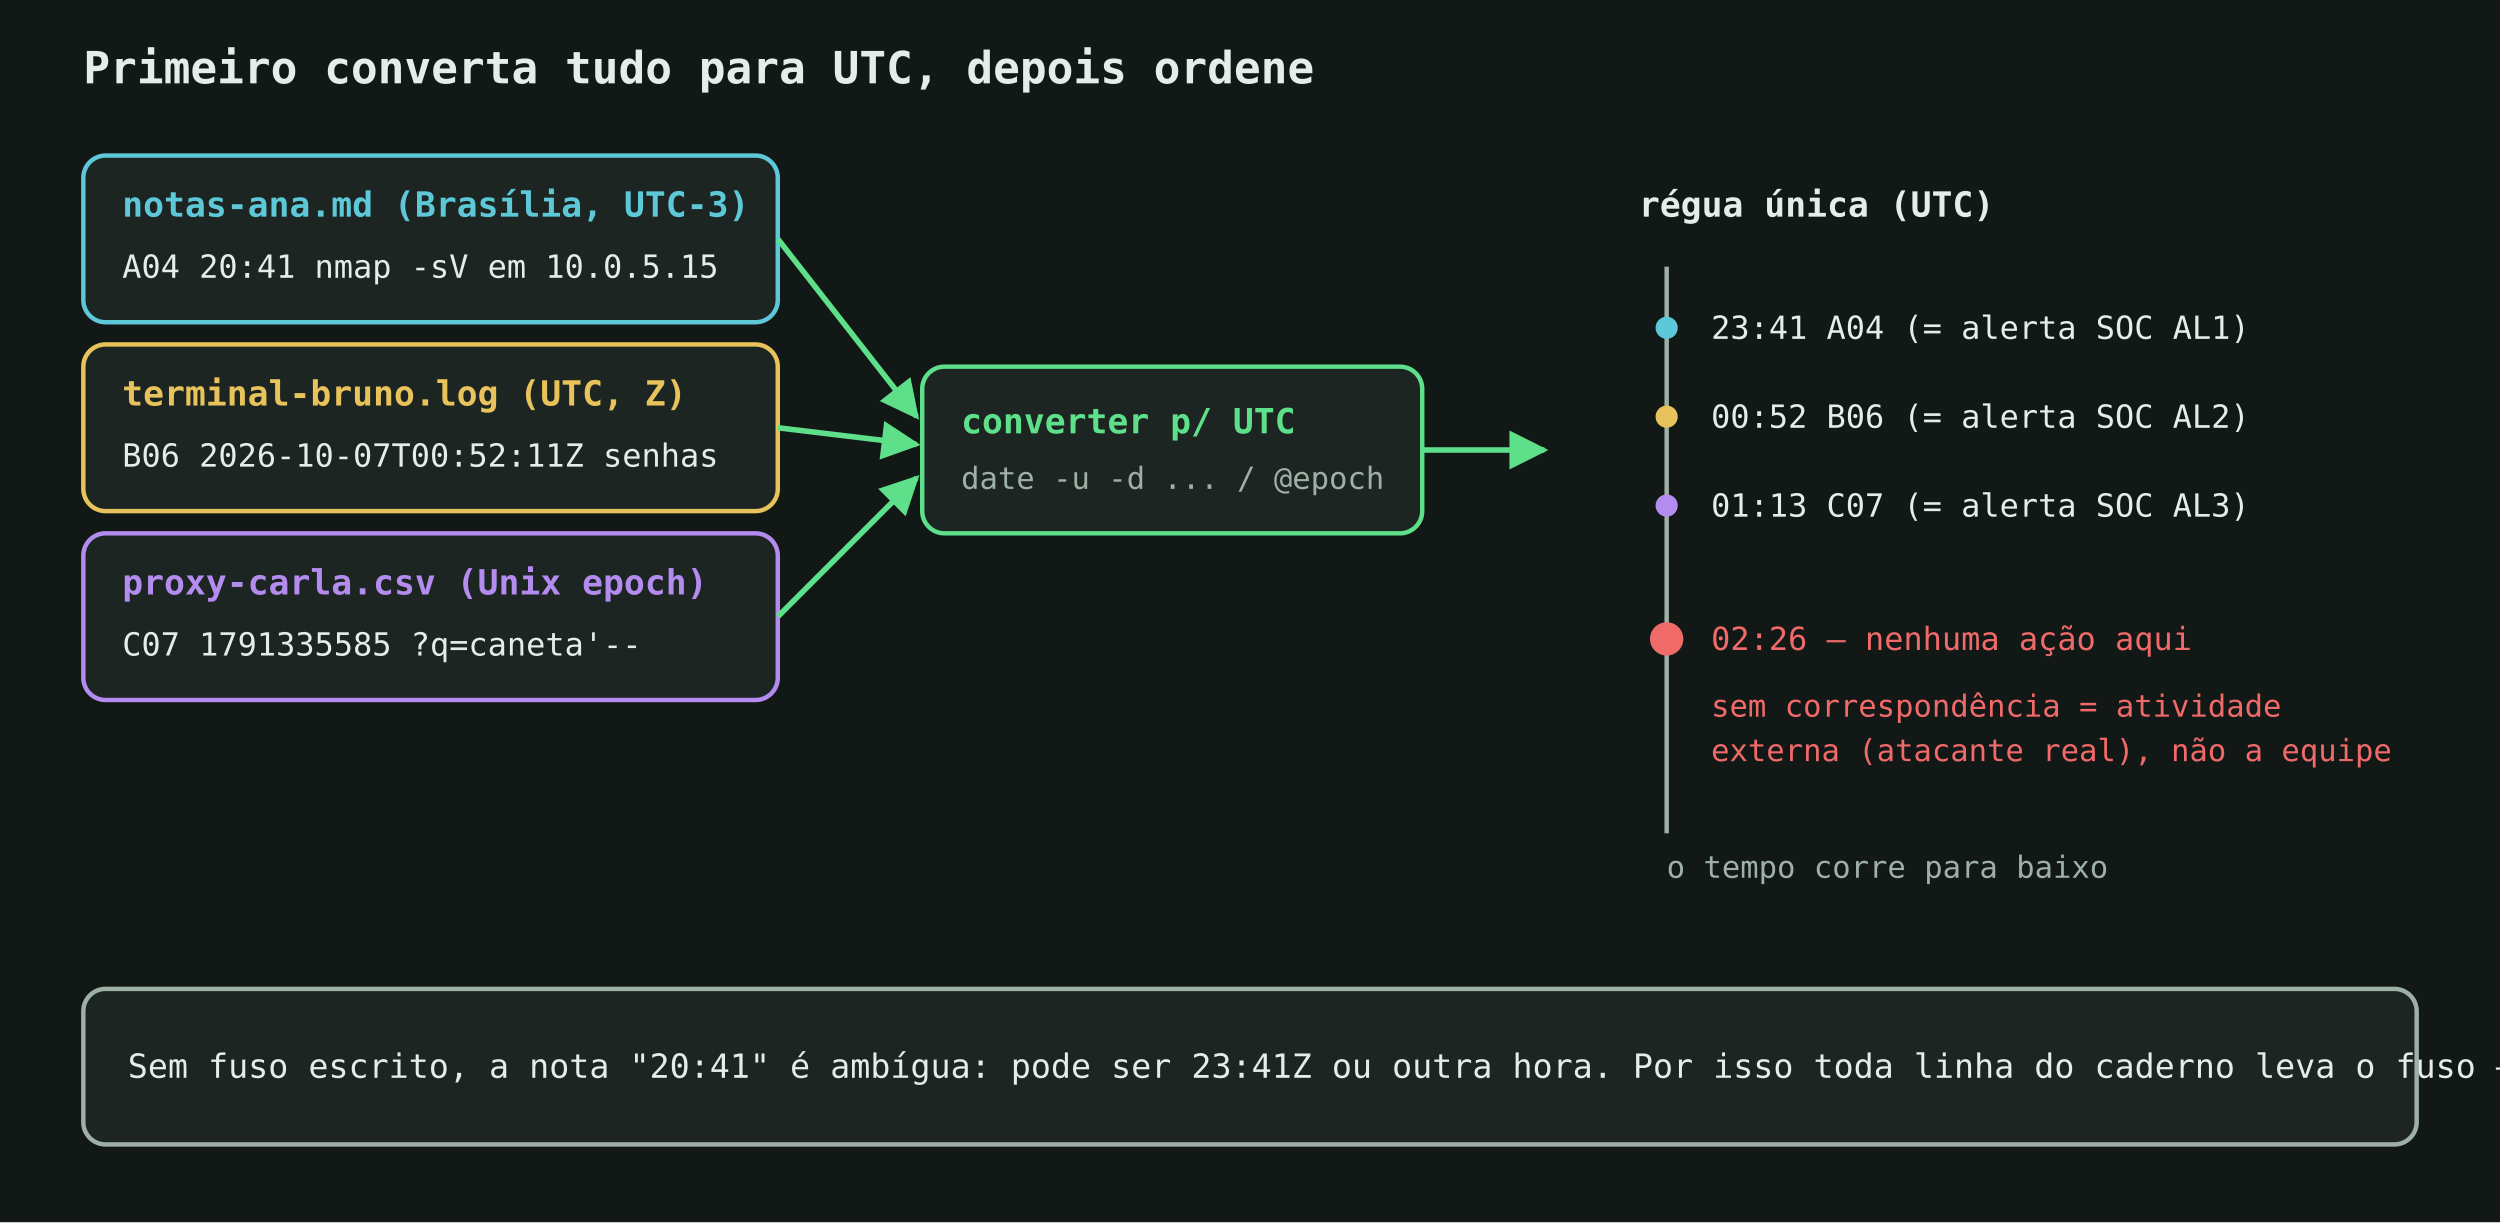
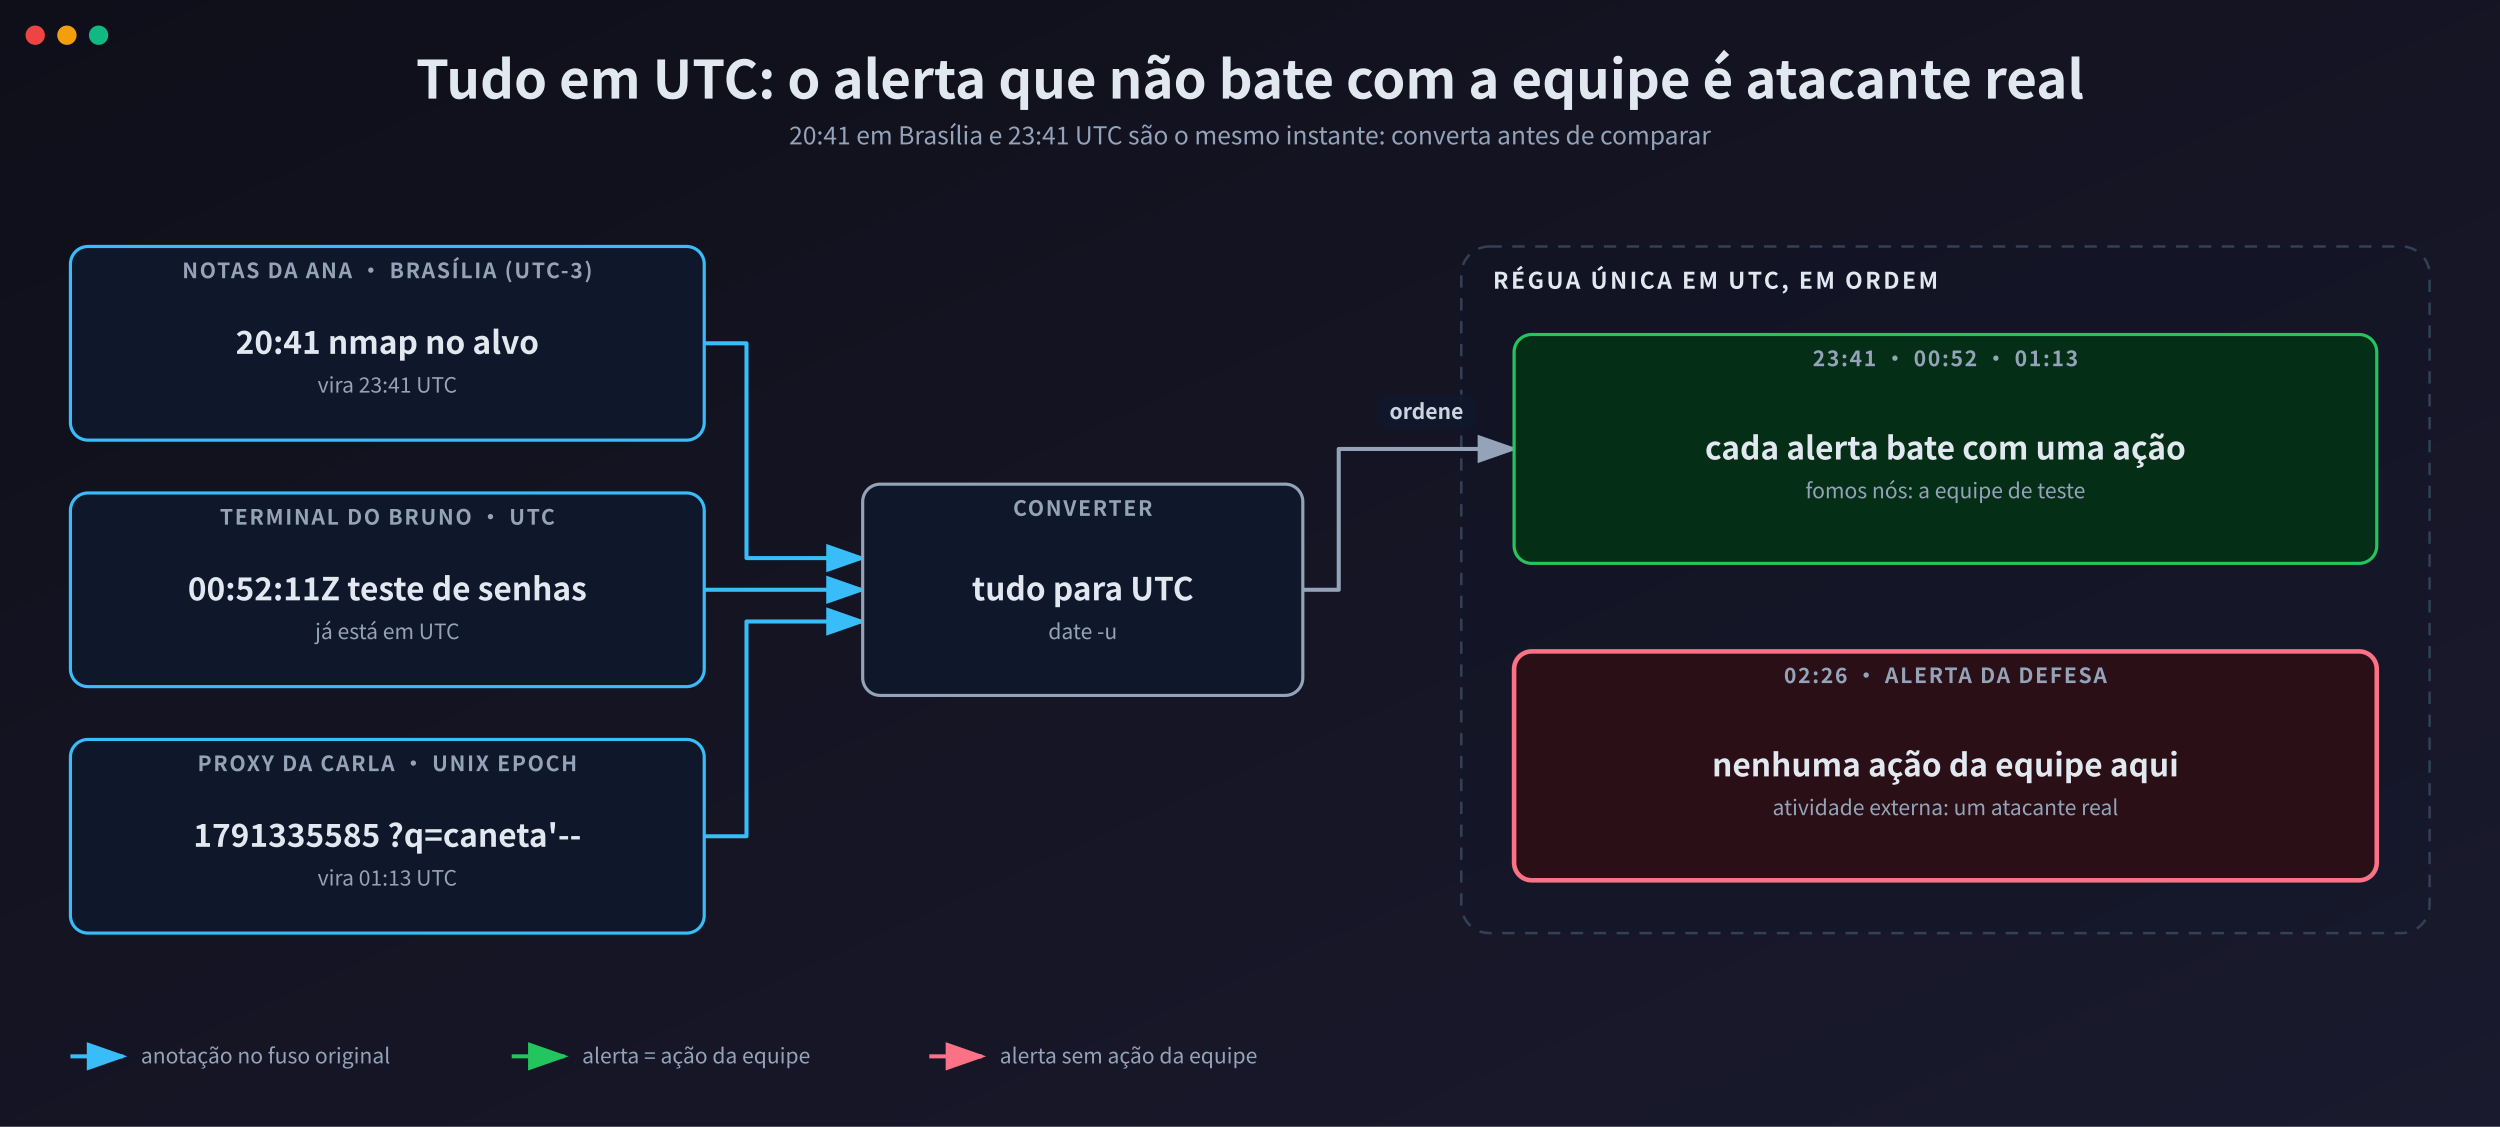
- <svg xmlns="http://www.w3.org/2000/svg" viewBox="0 0 900 440" role="img" aria-labelledby="t d">
-   <style>
-     text { font-family: ui-monospace, "DejaVu Sans Mono", Menlo, Consolas, monospace; fill: #e6ede8; white-space: pre; }
-     .t { font-size: 16px; font-weight: 700; }
-     .m { font-size: 12.5px; font-weight: 700; }
-     .s { font-size: 11px; fill: #9fb0a6; }
-     .c { font-size: 11.5px; }
-     .box { fill: #1c2521; stroke-width: 1.6; }
-   </style>
+ <svg xmlns="http://www.w3.org/2000/svg" viewBox="0 0 1420 640" width="1420" height="640" data-generator="fireworks-tech-graph" data-schema-version="1" data-text-metrics="heuristic-v1" data-style-id="2" data-visual-theme="Dark Terminal" data-diagram-type="architecture" data-motion-scene="" data-semantic-profile="generic" data-semantic-valid="true" data-quality-profile="standard" data-max-bends-per-edge="12" data-max-total-bends="100" data-max-route-stretch="5.0" data-max-bridged-crossings="8" data-min-node-gap="0.0" data-min-container-gutter="0.0" data-min-label-clearance="2.0" data-min-segment-length="0.0">
  <defs>
-     <marker id="g" viewBox="0 0 10 10" refX="9" refY="5" markerWidth="7" markerHeight="7" orient="auto">
-       <path d="M0 0 L10 5 L0 10 z" fill="#5ee08a" />
+     <marker id="arrowA" markerWidth="10" markerHeight="7" refX="9" refY="3.5" orient="auto">
+       <polygon points="0 0, 10 3.5, 0 7" fill="#a855f7" />
    </marker>
+     <marker id="arrowB" markerWidth="10" markerHeight="7" refX="9" refY="3.5" orient="auto">
+       <polygon points="0 0, 10 3.5, 0 7" fill="#22c55e" />
+     </marker>
+     <marker id="arrowC" markerWidth="10" markerHeight="7" refX="9" refY="3.5" orient="auto">
+       <polygon points="0 0, 10 3.5, 0 7" fill="#38bdf8" />
+     </marker>
+     <marker id="arrowE" markerWidth="10" markerHeight="7" refX="9" refY="3.5" orient="auto">
+       <polygon points="0 0, 10 3.5, 0 7" fill="#fb7185" />
+     </marker>
+     <marker id="arrowF" markerWidth="10" markerHeight="7" refX="9" refY="3.5" orient="auto">
+       <polygon points="0 0, 10 3.5, 0 7" fill="#f59e0b" />
+     </marker>
+     <marker id="arrowG" markerWidth="10" markerHeight="7" refX="9" refY="3.5" orient="auto">
+       <polygon points="0 0, 10 3.5, 0 7" fill="#f97316" />
+     </marker>
+     <marker id="arrowH" markerWidth="10" markerHeight="7" refX="9" refY="3.5" orient="auto">
+       <polygon points="0 0, 10 3.5, 0 7" fill="#94a3b8" />
+     </marker>
+     <linearGradient id="terminalGradient" x1="0%" y1="0%" x2="100%" y2="100%">
+       <stop offset="0%" stop-color="#0f0f1a" />
+       <stop offset="100%" stop-color="#1a1a2e" />
+     </linearGradient>
+     <filter id="glowBlue" x="-30%" y="-30%" width="160%" height="160%">
+       <feDropShadow dx="0" dy="0" stdDeviation="5" flood-color="#3b82f6" flood-opacity="0.65" />
+     </filter>
+     <filter id="glowPurple" x="-30%" y="-30%" width="160%" height="160%">
+       <feDropShadow dx="0" dy="0" stdDeviation="5" flood-color="#a855f7" flood-opacity="0.72" />
+     </filter>
+     <filter id="glowGreen" x="-30%" y="-30%" width="160%" height="160%">
+       <feDropShadow dx="0" dy="0" stdDeviation="5" flood-color="#22c55e" flood-opacity="0.62" />
+     </filter>
+     <filter id="glowOrange" x="-30%" y="-30%" width="160%" height="160%">
+       <feDropShadow dx="0" dy="0" stdDeviation="5" flood-color="#f97316" flood-opacity="0.62" />
+     </filter>
+     <style>
+     text { font-family: 'SF Mono', 'Fira Code', Menlo, 'Noto Sans CJK SC', 'Microsoft YaHei', 'SimHei', monospace; }
+     .title { font-size: 30px; font-weight: 700; fill: #e2e8f0; }
+     .subtitle { font-size: 14px; font-weight: 500; fill: #94a3b8; }
+     .section { font-size: 13px; font-weight: 700; fill: #38bdf8; letter-spacing: 1.4px; }
+     .section-sub { font-size: 12px; font-weight: 500; fill: #94a3b8; }
+     .node-title { font-weight: 700; fill: #e2e8f0; }
+     .node-sub { font-weight: 500; fill: #94a3b8; }
+     .node-type { font-size: 12px; font-weight: 700; fill: #94a3b8; letter-spacing: 0.08em; }
+     .arrow-label { font-size: 12px; font-weight: 600; fill: #cbd5e1; }
+     .legend { font-size: 12px; font-weight: 500; fill: #94a3b8; }
+     .footnote { font-size: 12px; font-weight: 500; fill: #94a3b8; }
+     .metric-label { font-size: 8.5px; font-weight: 700; fill: #94a3b8; text-transform: uppercase; }
+     .metric-value { font-size: 9.5px; font-weight: 700; fill: #e2e8f0; }
+     </style>
  </defs>
-   <rect width="900" height="440" fill="#121815" />
-   <text class="t" x="30" y="30">Primeiro converta tudo para UTC, depois ordene</text>
-   <rect class="box" x="30" y="56" width="250" height="60" rx="8" style="stroke:#5cc8d8" />
-   <text class="m" x="44" y="78" style="fill:#5cc8d8">notas-ana.md  (Brasília, UTC-3)</text>
-   <text class="c" x="44" y="100" style="font-size:11.5px">A04 20:41  nmap -sV em 10.0.5.15</text>
-   <rect class="box" x="30" y="124" width="250" height="60" rx="8" style="stroke:#e8c25a" />
-   <text class="m" x="44" y="146" style="fill:#e8c25a">terminal-bruno.log  (UTC, Z)</text>
-   <text class="c" x="44" y="168" style="font-size:11.5px">B06 2026-10-07T00:52:11Z  senhas</text>
-   <rect class="box" x="30" y="192" width="250" height="60" rx="8" style="stroke:#b48cf0" />
-   <text class="m" x="44" y="214" style="fill:#b48cf0">proxy-carla.csv  (Unix epoch)</text>
-   <text class="c" x="44" y="236" style="font-size:11.5px">C07 1791335585  ?q=caneta'--</text>
-   <g stroke="#5ee08a" stroke-width="2" marker-end="url(#g)">
-     <line x1="280" y1="86" x2="330" y2="150" />
-     <line x1="280" y1="154" x2="330" y2="160" />
-     <line x1="280" y1="222" x2="330" y2="172" />
+   <rect data-graph-role="background" width="1420.0" height="640.0" fill="url(#terminalGradient)" />
+   <circle cx="20.0" cy="20" r="5.5" fill="#ef4444" />
+   <circle cx="38.0" cy="20" r="5.5" fill="#f59e0b" />
+   <circle cx="56.0" cy="20" r="5.5" fill="#10b981" />
+   <text x="710.0" y="56" text-anchor="middle" class="title">Tudo em UTC: o alerta que não bate com a equipe é atacante real</text>
+   <text x="710.0" y="82" text-anchor="middle" class="subtitle">20:41 em Brasília e 23:41 UTC são o mesmo instante: converta antes de comparar</text>
+   <g id="regua" data-graph-role="container" data-container-id="regua" data-semantic-role="boundary" data-graph-bounds="830,140,1380,530">
+     <rect data-graph-role="container" x="830.0" y="140.0" width="550.0" height="390.0" rx="16.0" fill="rgba(15,23,42,0.28)" stroke="#334155" stroke-width="1.4" stroke-dasharray="7 6" />
+     <text x="848.0" y="164.0" class="section">
+       <tspan fill="#e2e8f0">RÉGUA ÚNICA EM UTC, EM ORDEM</tspan>
+     </text>
+     <rect id="regua-header" data-graph-role="reserved" data-reserved-kind="container-header" x="838" y="146" width="229.42" height="30" fill="none" stroke="none" />
  </g>
-   <rect class="box" x="332" y="132" width="180" height="60" rx="8" style="stroke:#5ee08a" />
-   <text class="m" x="346" y="156" style="fill:#5ee08a">converter p/ UTC</text>
-   <text class="s" x="346" y="176">date -u -d ... / @epoch</text>
-   <line x1="512" y1="162" x2="556" y2="162" stroke="#5ee08a" stroke-width="2" marker-end="url(#g)" />
-   <text class="m" x="590" y="78">régua única (UTC)</text>
-   <line x1="600" y1="96" x2="600" y2="300" stroke="#9fb0a6" stroke-width="1.6" />
-   <g class="c" style="font-size:11.5px">
-     <circle cx="600" cy="118" r="4" fill="#5cc8d8" />
-     <text x="616" y="122">23:41  A04  (= alerta SOC AL1)</text>
-     <circle cx="600" cy="150" r="4" fill="#e8c25a" />
-     <text x="616" y="154">00:52  B06  (= alerta SOC AL2)</text>
-     <circle cx="600" cy="182" r="4" fill="#b48cf0" />
-     <text x="616" y="186">01:13  C07  (= alerta SOC AL3)</text>
-     <circle cx="600" cy="230" r="6" fill="#f06a6a" />
-     <text x="616" y="234" style="fill:#f06a6a">02:26  — nenhuma ação aqui</text>
+   <path id="e1" data-graph-role="edge" data-edge-id="e1" data-source="ana" data-target="conv" data-edge-kind="flow" data-topic-id="" data-flow="" data-motion-role="" data-motion-stage="" data-motion-order="" data-protocol="" data-via="" data-critical-path-id="" data-critical-hop="" data-critical-hops="" data-critical="false" data-bends="2" data-route-stretch="1.0" data-bridges="" d="M 400,195 L 424,195 L 424,317 L 490,317" fill="none" stroke="#38bdf8" stroke-width="2.3" stroke-linecap="round" stroke-linejoin="round" marker-end="url(#arrowC)" />
+   <path id="e2" data-graph-role="edge" data-edge-id="e2" data-source="bruno" data-target="conv" data-edge-kind="flow" data-topic-id="" data-flow="" data-motion-role="" data-motion-stage="" data-motion-order="" data-protocol="" data-via="" data-critical-path-id="" data-critical-hop="" data-critical-hops="" data-critical="false" data-bends="0" data-route-stretch="1.0" data-bridges="" d="M 400,335 L 490,335" fill="none" stroke="#38bdf8" stroke-width="2.3" stroke-linecap="round" stroke-linejoin="round" marker-end="url(#arrowC)" />
+   <path id="e3" data-graph-role="edge" data-edge-id="e3" data-source="carla" data-target="conv" data-edge-kind="flow" data-topic-id="" data-flow="" data-motion-role="" data-motion-stage="" data-motion-order="" data-protocol="" data-via="" data-critical-path-id="" data-critical-hop="" data-critical-hops="" data-critical="false" data-bends="2" data-route-stretch="1.0" data-bridges="" d="M 400,475 L 424,475 L 424,353 L 490,353" fill="none" stroke="#38bdf8" stroke-width="2.3" stroke-linecap="round" stroke-linejoin="round" marker-end="url(#arrowC)" />
+   <path id="e4" data-graph-role="edge" data-edge-id="e4" data-source="conv" data-target="bate" data-edge-kind="flow" data-topic-id="" data-flow="" data-motion-role="" data-motion-stage="" data-motion-order="" data-protocol="" data-via="" data-critical-path-id="" data-critical-hop="" data-critical-hops="" data-critical="false" data-bends="2" data-route-stretch="1.0" data-bridges="" d="M 740,335 L 760.4,335 L 760.4,255 L 860,255" fill="none" stroke="#94a3b8" stroke-width="2.3" stroke-linecap="round" stroke-linejoin="round" marker-end="url(#arrowH)" />
+   <g id="node-ana" data-graph-role="node" data-node-id="ana" data-semantic-role="rect" data-motion-role="" data-motion-stage="" data-motion-order="" data-parent="" data-deployment-id="" data-topic-id="" data-span-id="" data-station-order="" data-status="" data-start-ms="" data-duration-ms="" data-parent-span="" data-graph-bounds="40,140,400,250">
+     <rect x="40.0" y="140.0" width="360.0" height="110.0" rx="10.0" fill="#0f172a" stroke="#38bdf8" stroke-width="1.8" />
+     <text x="220.0" y="158.0" text-anchor="middle" class="node-type">NOTAS DA ANA · BRASÍLIA (UTC-3)</text>
+     <text data-text-role="title" data-full-text="20:41  nmap no alvo" data-text-max-width="336.0" x="220.0" y="201.0" text-anchor="middle" class="node-title" font-size="18">20:41 nmap no alvo</text>
+     <text data-text-role="subtitle" data-full-text="vira 23:41 UTC" data-text-max-width="336.0" x="220.0" y="223.0" text-anchor="middle" class="node-sub" font-size="12">vira 23:41 UTC</text>
  </g>
-   <text class="s" x="616" y="258" style="fill:#f06a6a">sem correspondência = atividade</text>
-   <text class="s" x="616" y="274" style="fill:#f06a6a">externa (atacante real), não a equipe</text>
-   <text class="s" x="600" y="316">o tempo corre para baixo</text>
-   <rect class="box" x="30" y="356" width="840" height="56" rx="8" style="stroke:#9fb0a6" />
-   <text class="c" x="46" y="388" style="font-size:12px">Sem fuso escrito, a nota "20:41" é ambígua: pode ser 23:41Z ou outra hora. Por isso toda linha do caderno leva o fuso — de preferência UTC.</text>
+   <g id="node-bruno" data-graph-role="node" data-node-id="bruno" data-semantic-role="rect" data-motion-role="" data-motion-stage="" data-motion-order="" data-parent="" data-deployment-id="" data-topic-id="" data-span-id="" data-station-order="" data-status="" data-start-ms="" data-duration-ms="" data-parent-span="" data-graph-bounds="40,280,400,390">
+     <rect x="40.0" y="280.0" width="360.0" height="110.0" rx="10.0" fill="#0f172a" stroke="#38bdf8" stroke-width="1.8" />
+     <text x="220.0" y="298.0" text-anchor="middle" class="node-type">TERMINAL DO BRUNO · UTC</text>
+     <text data-text-role="title" data-full-text="00:52:11Z  teste de senhas" data-text-max-width="336.0" x="220.0" y="341.0" text-anchor="middle" class="node-title" font-size="18">00:52:11Z teste de senhas</text>
+     <text data-text-role="subtitle" data-full-text="já está em UTC" data-text-max-width="336.0" x="220.0" y="363.0" text-anchor="middle" class="node-sub" font-size="12">já está em UTC</text>
+   </g>
+   <g id="node-carla" data-graph-role="node" data-node-id="carla" data-semantic-role="rect" data-motion-role="" data-motion-stage="" data-motion-order="" data-parent="" data-deployment-id="" data-topic-id="" data-span-id="" data-station-order="" data-status="" data-start-ms="" data-duration-ms="" data-parent-span="" data-graph-bounds="40,420,400,530">
+     <rect x="40.0" y="420.0" width="360.0" height="110.0" rx="10.0" fill="#0f172a" stroke="#38bdf8" stroke-width="1.8" />
+     <text x="220.0" y="438.0" text-anchor="middle" class="node-type">PROXY DA CARLA · UNIX EPOCH</text>
+     <text data-text-role="title" data-full-text="1791335585  ?q=caneta'--" data-text-max-width="336.0" x="220.0" y="481.0" text-anchor="middle" class="node-title" font-size="18">1791335585 ?q=caneta'--</text>
+     <text data-text-role="subtitle" data-full-text="vira 01:13 UTC" data-text-max-width="336.0" x="220.0" y="503.0" text-anchor="middle" class="node-sub" font-size="12">vira 01:13 UTC</text>
+   </g>
+   <g id="node-conv" data-graph-role="node" data-node-id="conv" data-semantic-role="rect" data-motion-role="" data-motion-stage="" data-motion-order="" data-parent="" data-deployment-id="" data-topic-id="" data-span-id="" data-station-order="" data-status="" data-start-ms="" data-duration-ms="" data-parent-span="" data-graph-bounds="490,275,740,395">
+     <rect x="490.0" y="275.0" width="250.0" height="120.0" rx="10.0" fill="#0f172a" stroke="#94a3b8" stroke-width="1.8" />
+     <text x="615.0" y="293.0" text-anchor="middle" class="node-type">CONVERTER</text>
+     <text data-text-role="title" data-full-text="tudo para UTC" data-text-max-width="226.0" x="615.0" y="341.0" text-anchor="middle" class="node-title" font-size="18">tudo para UTC</text>
+     <text data-text-role="subtitle" data-full-text="date -u" data-text-max-width="226.0" x="615.0" y="363.0" text-anchor="middle" class="node-sub" font-size="12">date -u</text>
+   </g>
+   <g id="node-bate" data-graph-role="node" data-node-id="bate" data-semantic-role="rect" data-motion-role="" data-motion-stage="" data-motion-order="" data-parent="" data-deployment-id="" data-topic-id="" data-span-id="" data-station-order="" data-status="" data-start-ms="" data-duration-ms="" data-parent-span="" data-graph-bounds="860,190,1350,320">
+     <rect x="860.0" y="190.0" width="490.0" height="130.0" rx="10.0" fill="#052e16" stroke="#22c55e" stroke-width="1.8" />
+     <text x="1105.0" y="208.0" text-anchor="middle" class="node-type">23:41 · 00:52 · 01:13</text>
+     <text data-text-role="title" data-full-text="cada alerta bate com uma ação" data-text-max-width="466.0" x="1105.0" y="261.0" text-anchor="middle" class="node-title" font-size="18">cada alerta bate com uma ação</text>
+     <text data-text-role="subtitle" data-full-text="fomos nós: a equipe de teste" data-text-max-width="466.0" x="1105.0" y="283.0" text-anchor="middle" class="node-sub" font-size="12">fomos nós: a equipe de teste</text>
+   </g>
+   <g id="node-externo" data-graph-role="node" data-node-id="externo" data-semantic-role="rect" data-motion-role="" data-motion-stage="" data-motion-order="" data-parent="" data-deployment-id="" data-topic-id="" data-span-id="" data-station-order="" data-status="" data-start-ms="" data-duration-ms="" data-parent-span="" data-graph-bounds="860,370,1350,500">
+     <rect x="860.0" y="370.0" width="490.0" height="130.0" rx="10.0" fill="#2a0f16" stroke="#fb7185" stroke-width="2.6" />
+     <text x="1105.0" y="388.0" text-anchor="middle" class="node-type">02:26 · ALERTA DA DEFESA</text>
+     <text data-text-role="title" data-full-text="nenhuma ação da equipe aqui" data-text-max-width="466.0" x="1105.0" y="441.0" text-anchor="middle" class="node-title" font-size="18">nenhuma ação da equipe aqui</text>
+     <text data-text-role="subtitle" data-full-text="atividade externa: um atacante real" data-text-max-width="466.0" x="1105.0" y="463.0" text-anchor="middle" class="node-sub" font-size="12">atividade externa: um atacante real</text>
+   </g>
+   <g id="e4-label" data-graph-role="label" data-owner="e4" data-graph-bounds="782.32,224,838.08,244">
+     <rect x="782.32" y="224.0" width="55.76" height="20" rx="6" fill="#0f172a" opacity="0.92" />
+     <text x="810.2" y="238.0" text-anchor="middle" class="arrow-label">ordene</text>
+   </g>
+   <g id="legend" data-graph-role="legend">
+     <rect id="legend-zone" data-graph-role="reserved" data-reserved-kind="legend" x="30" y="586" width="715.04" height="46" rx="10" fill="none" stroke="none" />
+     <line data-graph-role="decoration" x1="40.0" y1="600.0" x2="70.0" y2="600.0" stroke="#38bdf8" stroke-width="2.3" marker-end="url(#arrowC)" />
+     <text data-graph-role="decoration" x="80.0" y="604.0" class="legend">anotação no fuso original      </text>
+     <line data-graph-role="decoration" x1="290.64" y1="600.0" x2="320.64" y2="600.0" stroke="#22c55e" stroke-width="2.3" marker-end="url(#arrowB)" />
+     <text data-graph-role="decoration" x="330.64" y="604.0" class="legend">alerta = ação da equipe      </text>
+     <line data-graph-role="decoration" x1="527.84" y1="600.0" x2="557.84" y2="600.0" stroke="#fb7185" stroke-width="2.3" marker-end="url(#arrowE)" />
+     <text data-graph-role="decoration" x="567.84" y="604.0" class="legend">alerta sem ação da equipe</text>
+   </g>
</svg>
